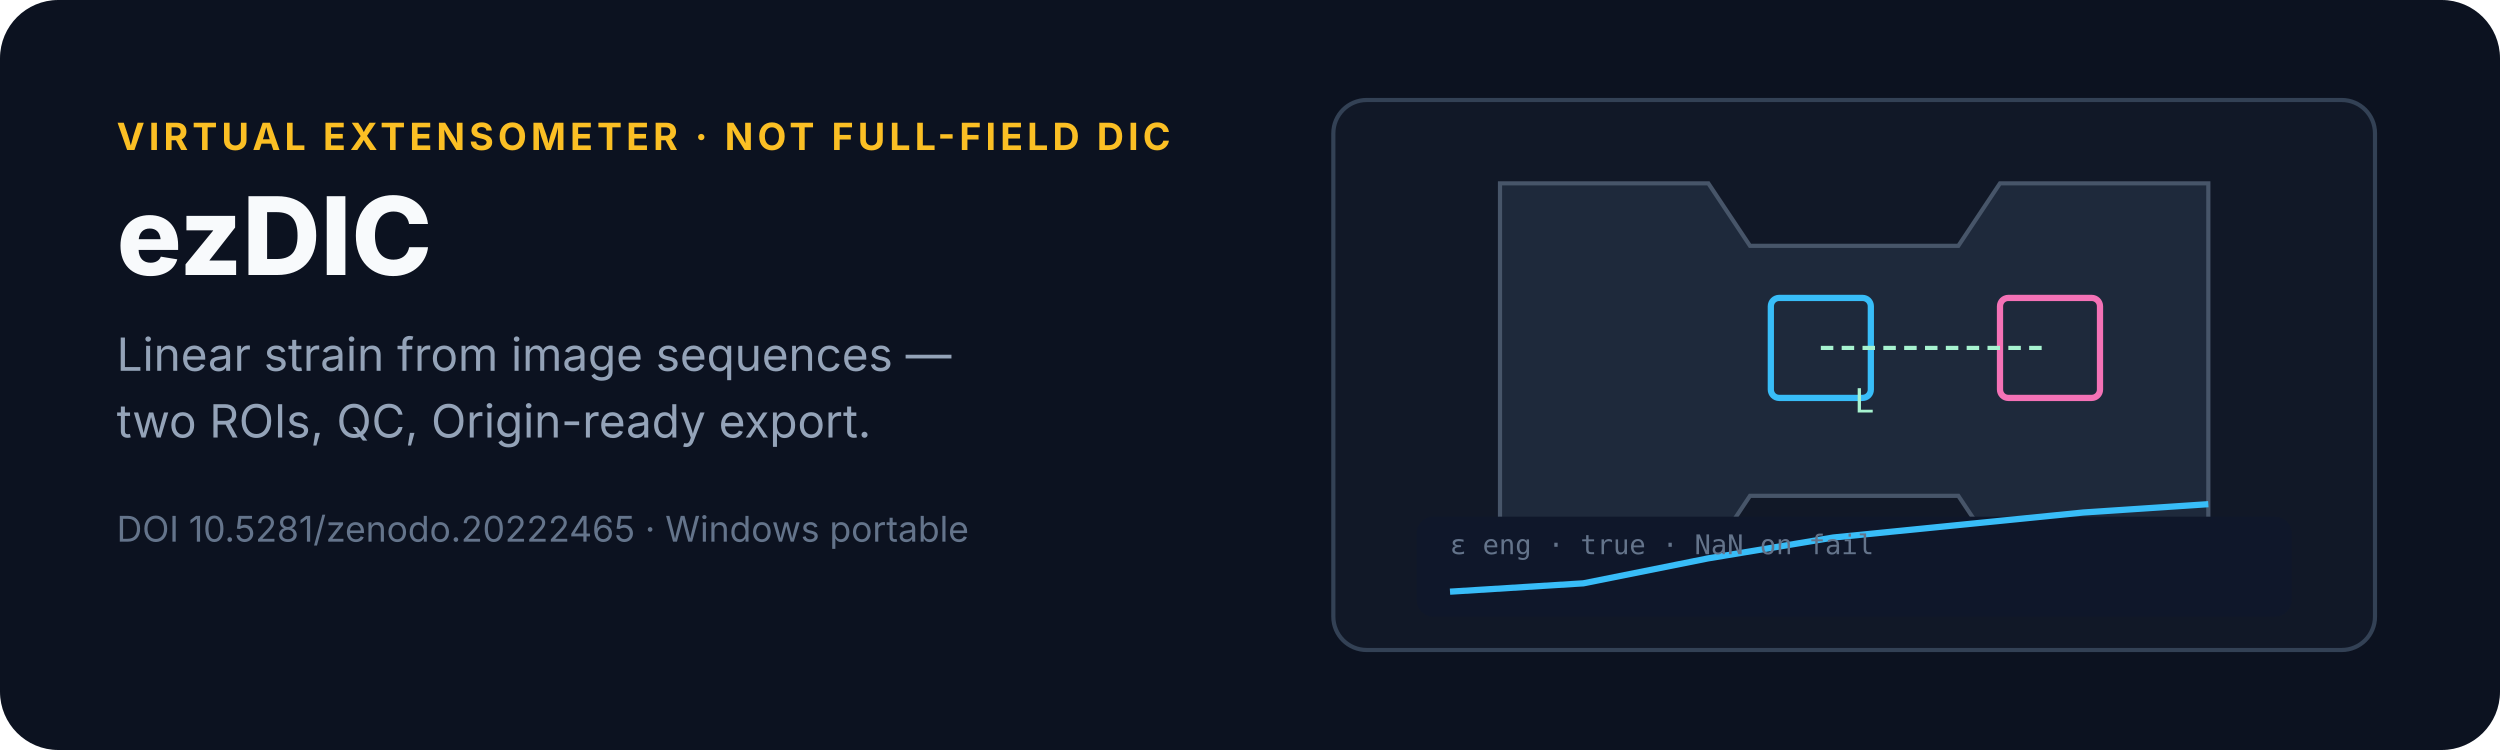
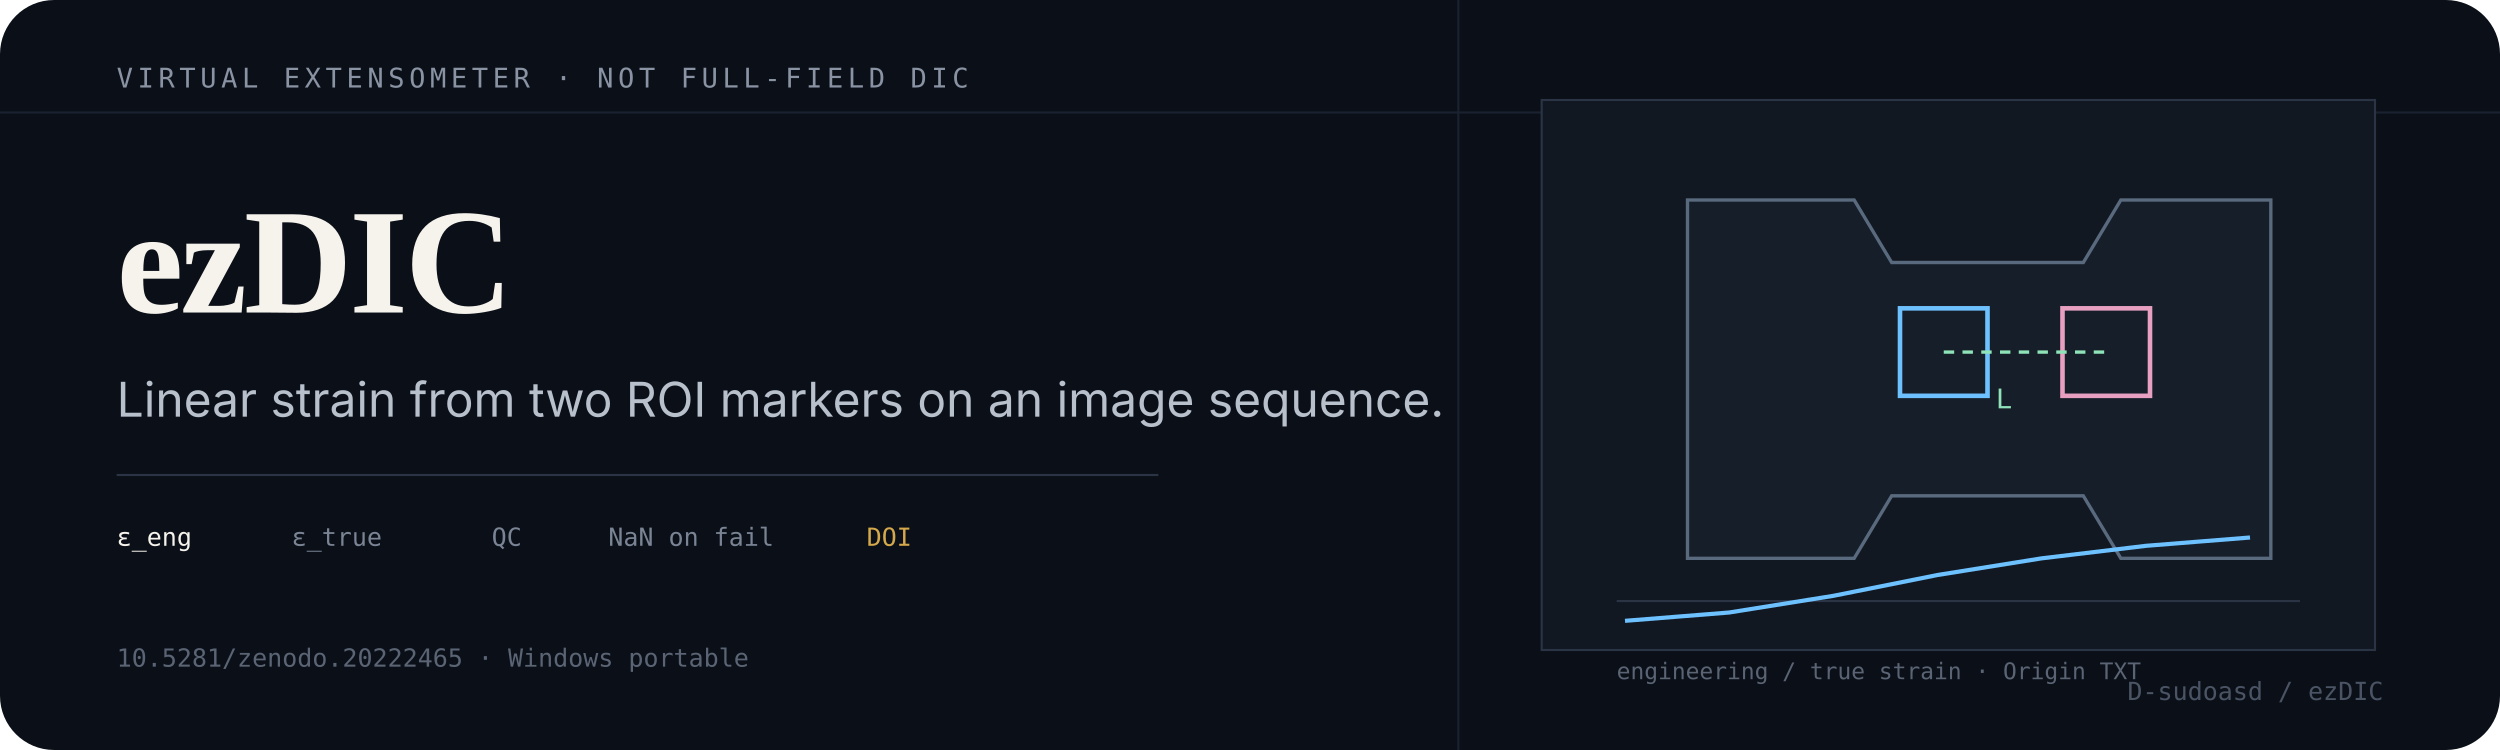
<svg xmlns="http://www.w3.org/2000/svg" width="1200" height="360" viewBox="0 0 1200 360" role="img" aria-labelledby="title desc">
-   <rect width="1200" height="360" rx="28" fill="#0c1220" />
-   <g font-family="-apple-system, BlinkMacSystemFont, Segoe UI, sans-serif">
-     <text x="56" y="72" fill="#fbbf24" font-size="18" font-weight="700" letter-spacing="2">VIRTUAL EXTENSOMETER · NOT FULL-FIELD DIC</text>
-     <text x="56" y="132" fill="#f8fafc" font-size="52" font-weight="800">ezDIC</text>
-     <text x="56" y="178" fill="#94a3b8" font-size="22">Linear strain from image sequences —</text>
-     <text x="56" y="210" fill="#94a3b8" font-size="22">two ROIs, QC, Origin-ready export.</text>
-     <text x="56" y="260" fill="#64748b" font-size="17">DOI 10.5281/zenodo.20222465 · Windows portable</text>
+   <rect width="1200" height="360" rx="26" fill="#0B1018" />
+   <path d="M0 54H1200M700 0V360" stroke="#1A2230" />
+   <g transform="translate(56 42)" font-family="-apple-system,BlinkMacSystemFont,'Segoe UI',sans-serif">
+     <text fill="#8A93A3" font-family="ui-monospace,SFMono-Regular,Menlo,monospace" font-size="13" letter-spacing="2.2">VIRTUAL EXTENSOMETER · NOT FULL-FIELD DIC</text>
+     <text y="108" fill="#F5F3EC" font-family="Georgia,'Times New Roman',serif" font-size="72" font-weight="700" letter-spacing="-1.4">ezDIC</text>
+     <text y="158" fill="#B8C0CC" font-size="23">Linear strain from two ROI markers on an image sequence.</text>
+     <path d="M0 186H500" stroke="#2A3444" />
+     <g transform="translate(0 220)" font-family="ui-monospace,SFMono-Regular,Menlo,monospace" font-size="12">
+       <text fill="#F5F3EC">ε_eng</text>
+       <text x="84" fill="#7A8494">ε_true</text>
+       <text x="180" fill="#7A8494">QC</text>
+       <text x="236" fill="#7A8494">NaN on fail</text>
+       <text x="360" fill="#D4A84B">DOI</text>
+     </g>
+     <text y="278" fill="#5A6474" font-family="ui-monospace,SFMono-Regular,Menlo,monospace" font-size="12">10.5281/zenodo.20222465 · Windows portable</text>
  </g>
-   <g transform="translate(640 48)">
-     <rect width="500" height="264" rx="16" fill="#111827" stroke="#334155" stroke-width="2" />
-     <path d="M80 40 L180 40 L200 70 L300 70 L320 40 L420 40 L420 220 L320 220 L300 190 L200 190 L180 220 L80 220 Z" fill="#1e293b" stroke="#475569" stroke-width="2" />
-     <rect x="210" y="95" width="48" height="48" rx="4" fill="none" stroke="#38bdf8" stroke-width="3" />
-     <rect x="320" y="95" width="48" height="48" rx="4" fill="none" stroke="#f472b6" stroke-width="3" />
-     <line x1="234" y1="119" x2="344" y2="119" stroke="#a7f3d0" stroke-width="2" stroke-dasharray="6 4" />
-     <text x="250" y="150" fill="#a7f3d0" font-family="ui-monospace, SFMono-Regular, Menlo, monospace" font-size="16">L</text>
-     <rect x="40" y="200" width="420" height="48" rx="8" fill="#0f172a" />
-     <polyline points="56,236 120,232 180,220 240,210 300,204 360,198 420,194" fill="none" stroke="#38bdf8" stroke-width="3" />
-     <text x="56" y="218" fill="#64748b" font-family="ui-monospace, SFMono-Regular, Menlo, monospace" font-size="13">ε eng · true · NaN on fail</text>
+   <g transform="translate(740 48)" fill="none">
+     <rect width="400" height="264" fill="#111822" stroke="#2A3444" />
+     <path d="M70 48 L150 48 L168 78 L260 78 L278 48 L350 48 L350 220 L278 220 L260 190 L168 190 L150 220 L70 220 Z" stroke="#5A6A7E" stroke-width="1.6" fill="#161E2A" />
+     <rect x="172" y="100" width="42" height="42" stroke="#6EC1FF" stroke-width="2.2" />
+     <rect x="250" y="100" width="42" height="42" stroke="#E8A0C0" stroke-width="2.2" />
+     <line x1="193" y1="121" x2="271" y2="121" stroke="#8FE3B8" stroke-width="1.6" stroke-dasharray="5 4" />
+     <text x="218" y="148" fill="#8FE3B8" font-family="ui-monospace,SFMono-Regular,Menlo,monospace" font-size="13">L</text>
+     <rect x="36" y="240" width="328" height="1" fill="#2A3444" stroke="none" />
+     <polyline points="40,250 90,246 140,238 190,228 240,220 290,214 340,210" fill="none" stroke="#6EC1FF" stroke-width="2" />
+     <text x="36" y="278" fill="#5A6474" font-family="ui-monospace,SFMono-Regular,Menlo,monospace" font-size="11">engineering / true strain · Origin TXT</text>
  </g>
+   <text x="1144" y="336" text-anchor="end" fill="#4A5464" font-family="ui-monospace,SFMono-Regular,Menlo,monospace" font-size="12">D-sudoasd / ezDIC</text>
</svg>
